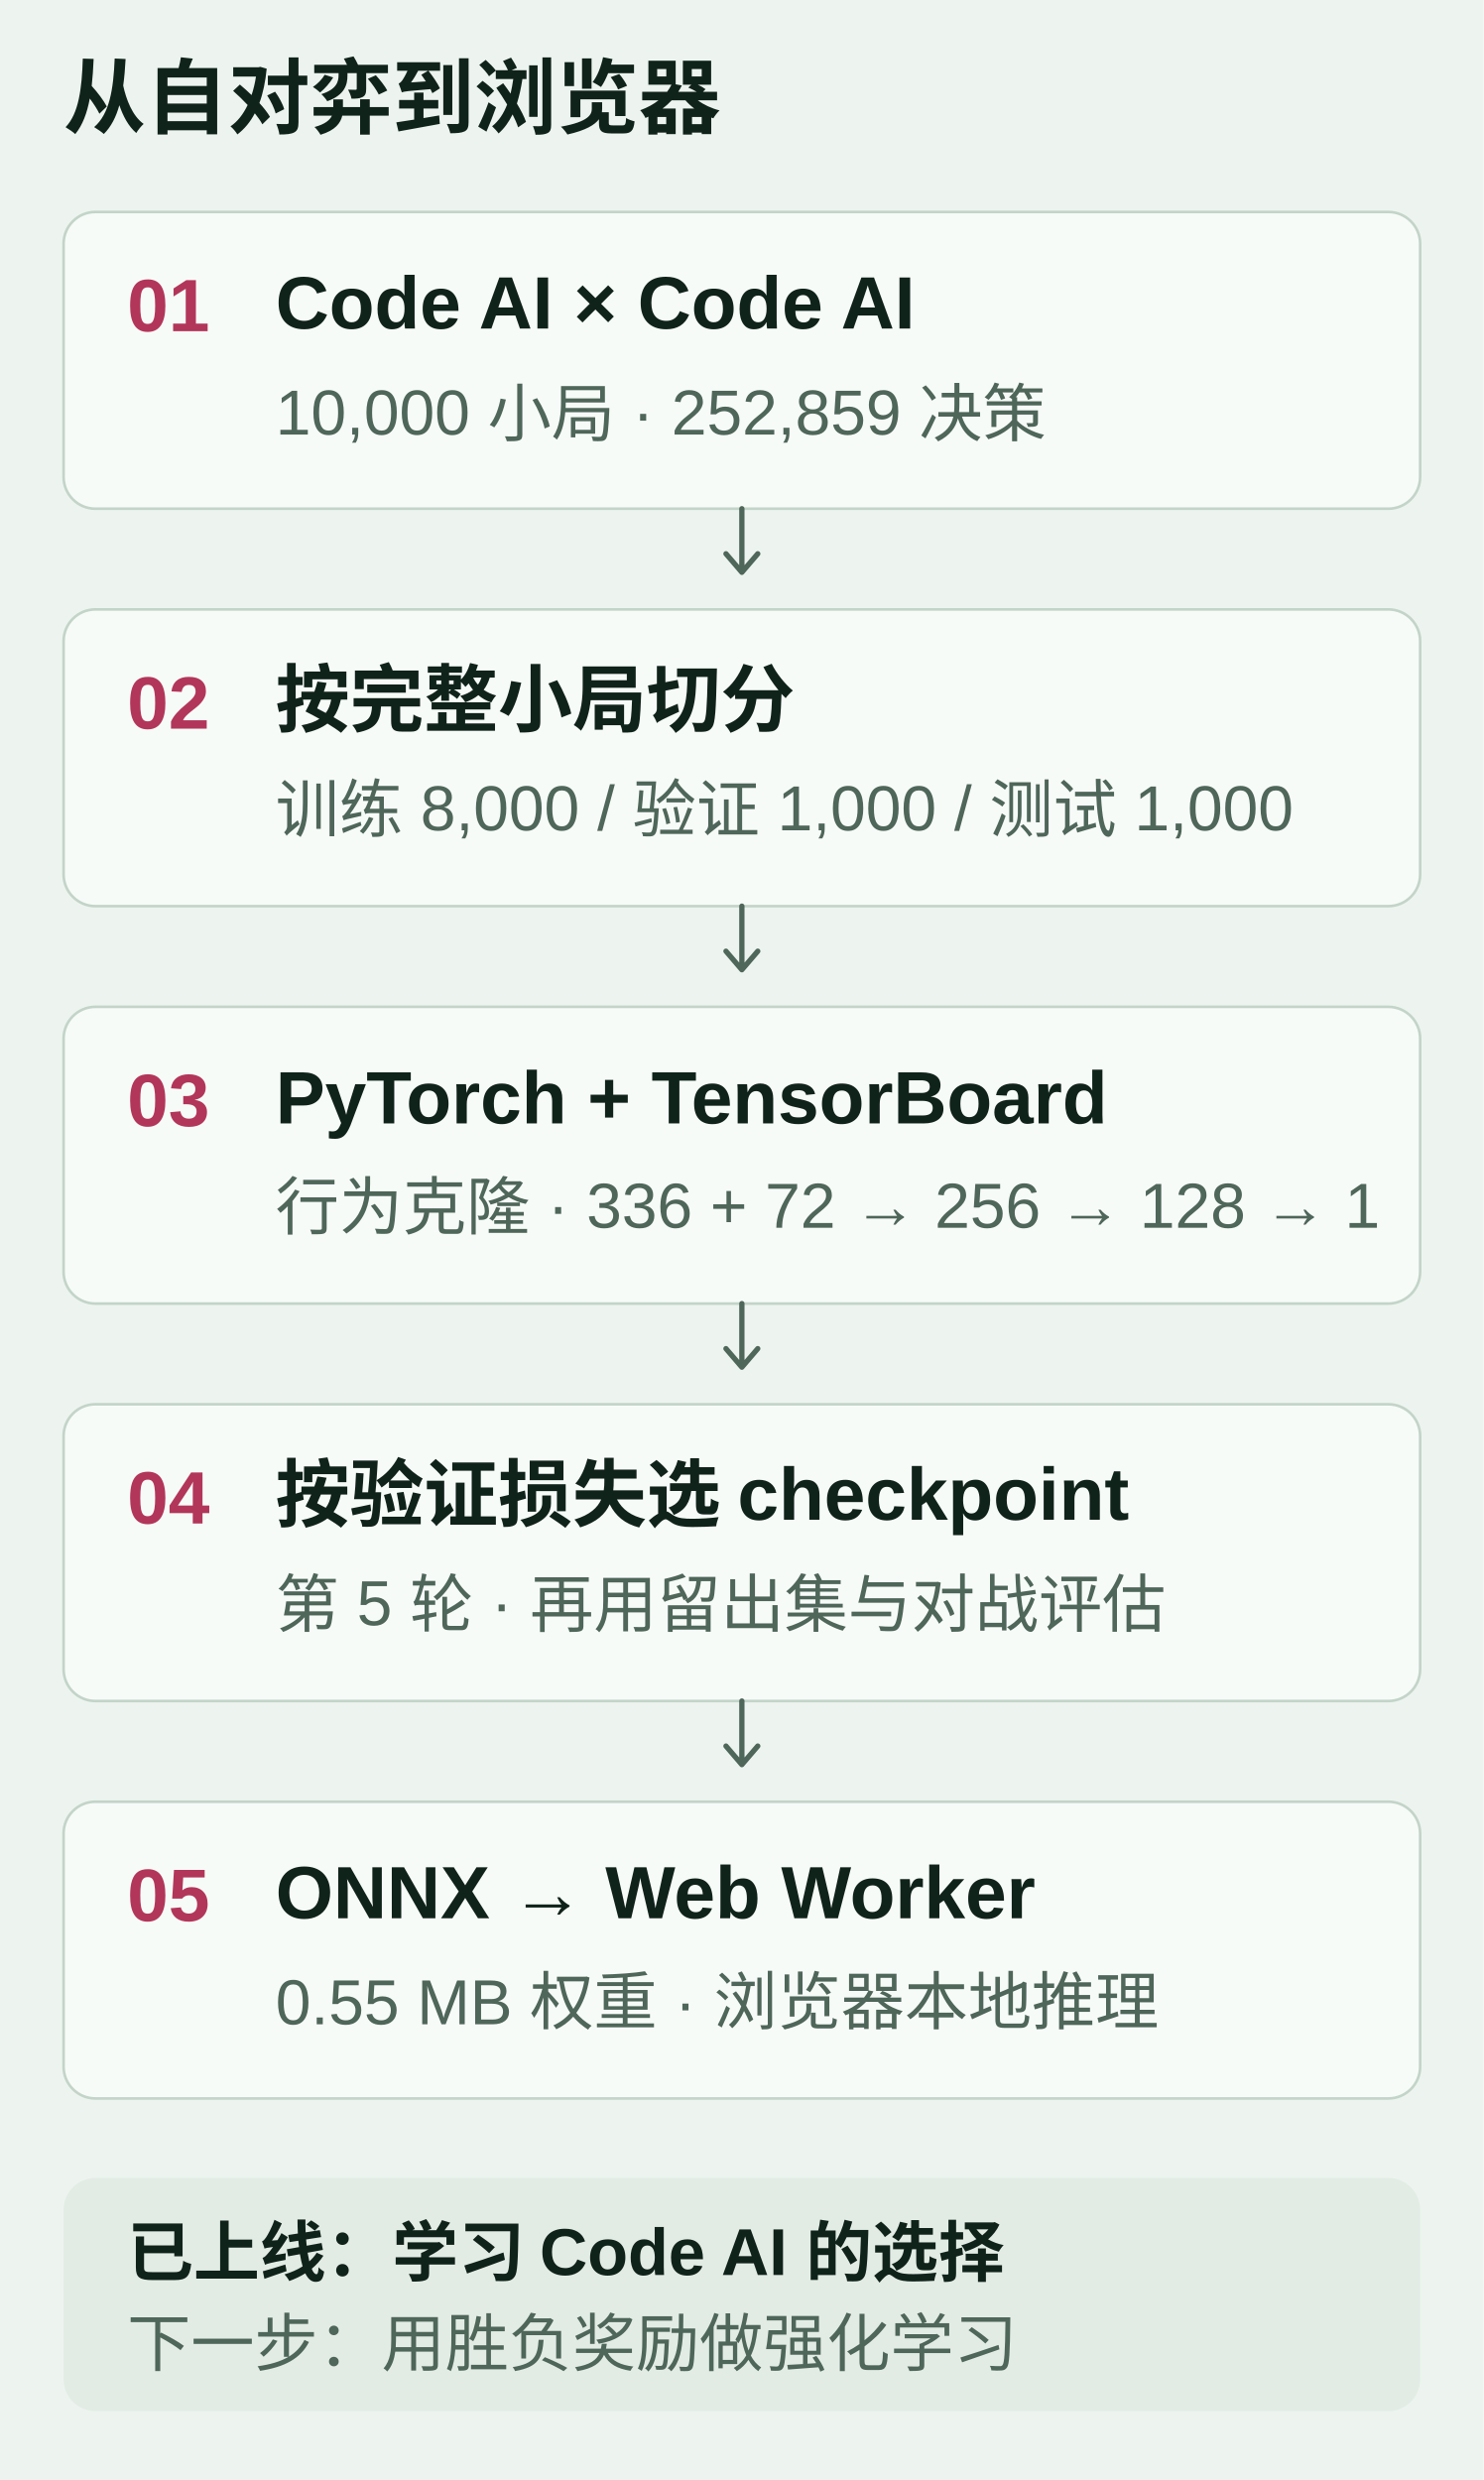
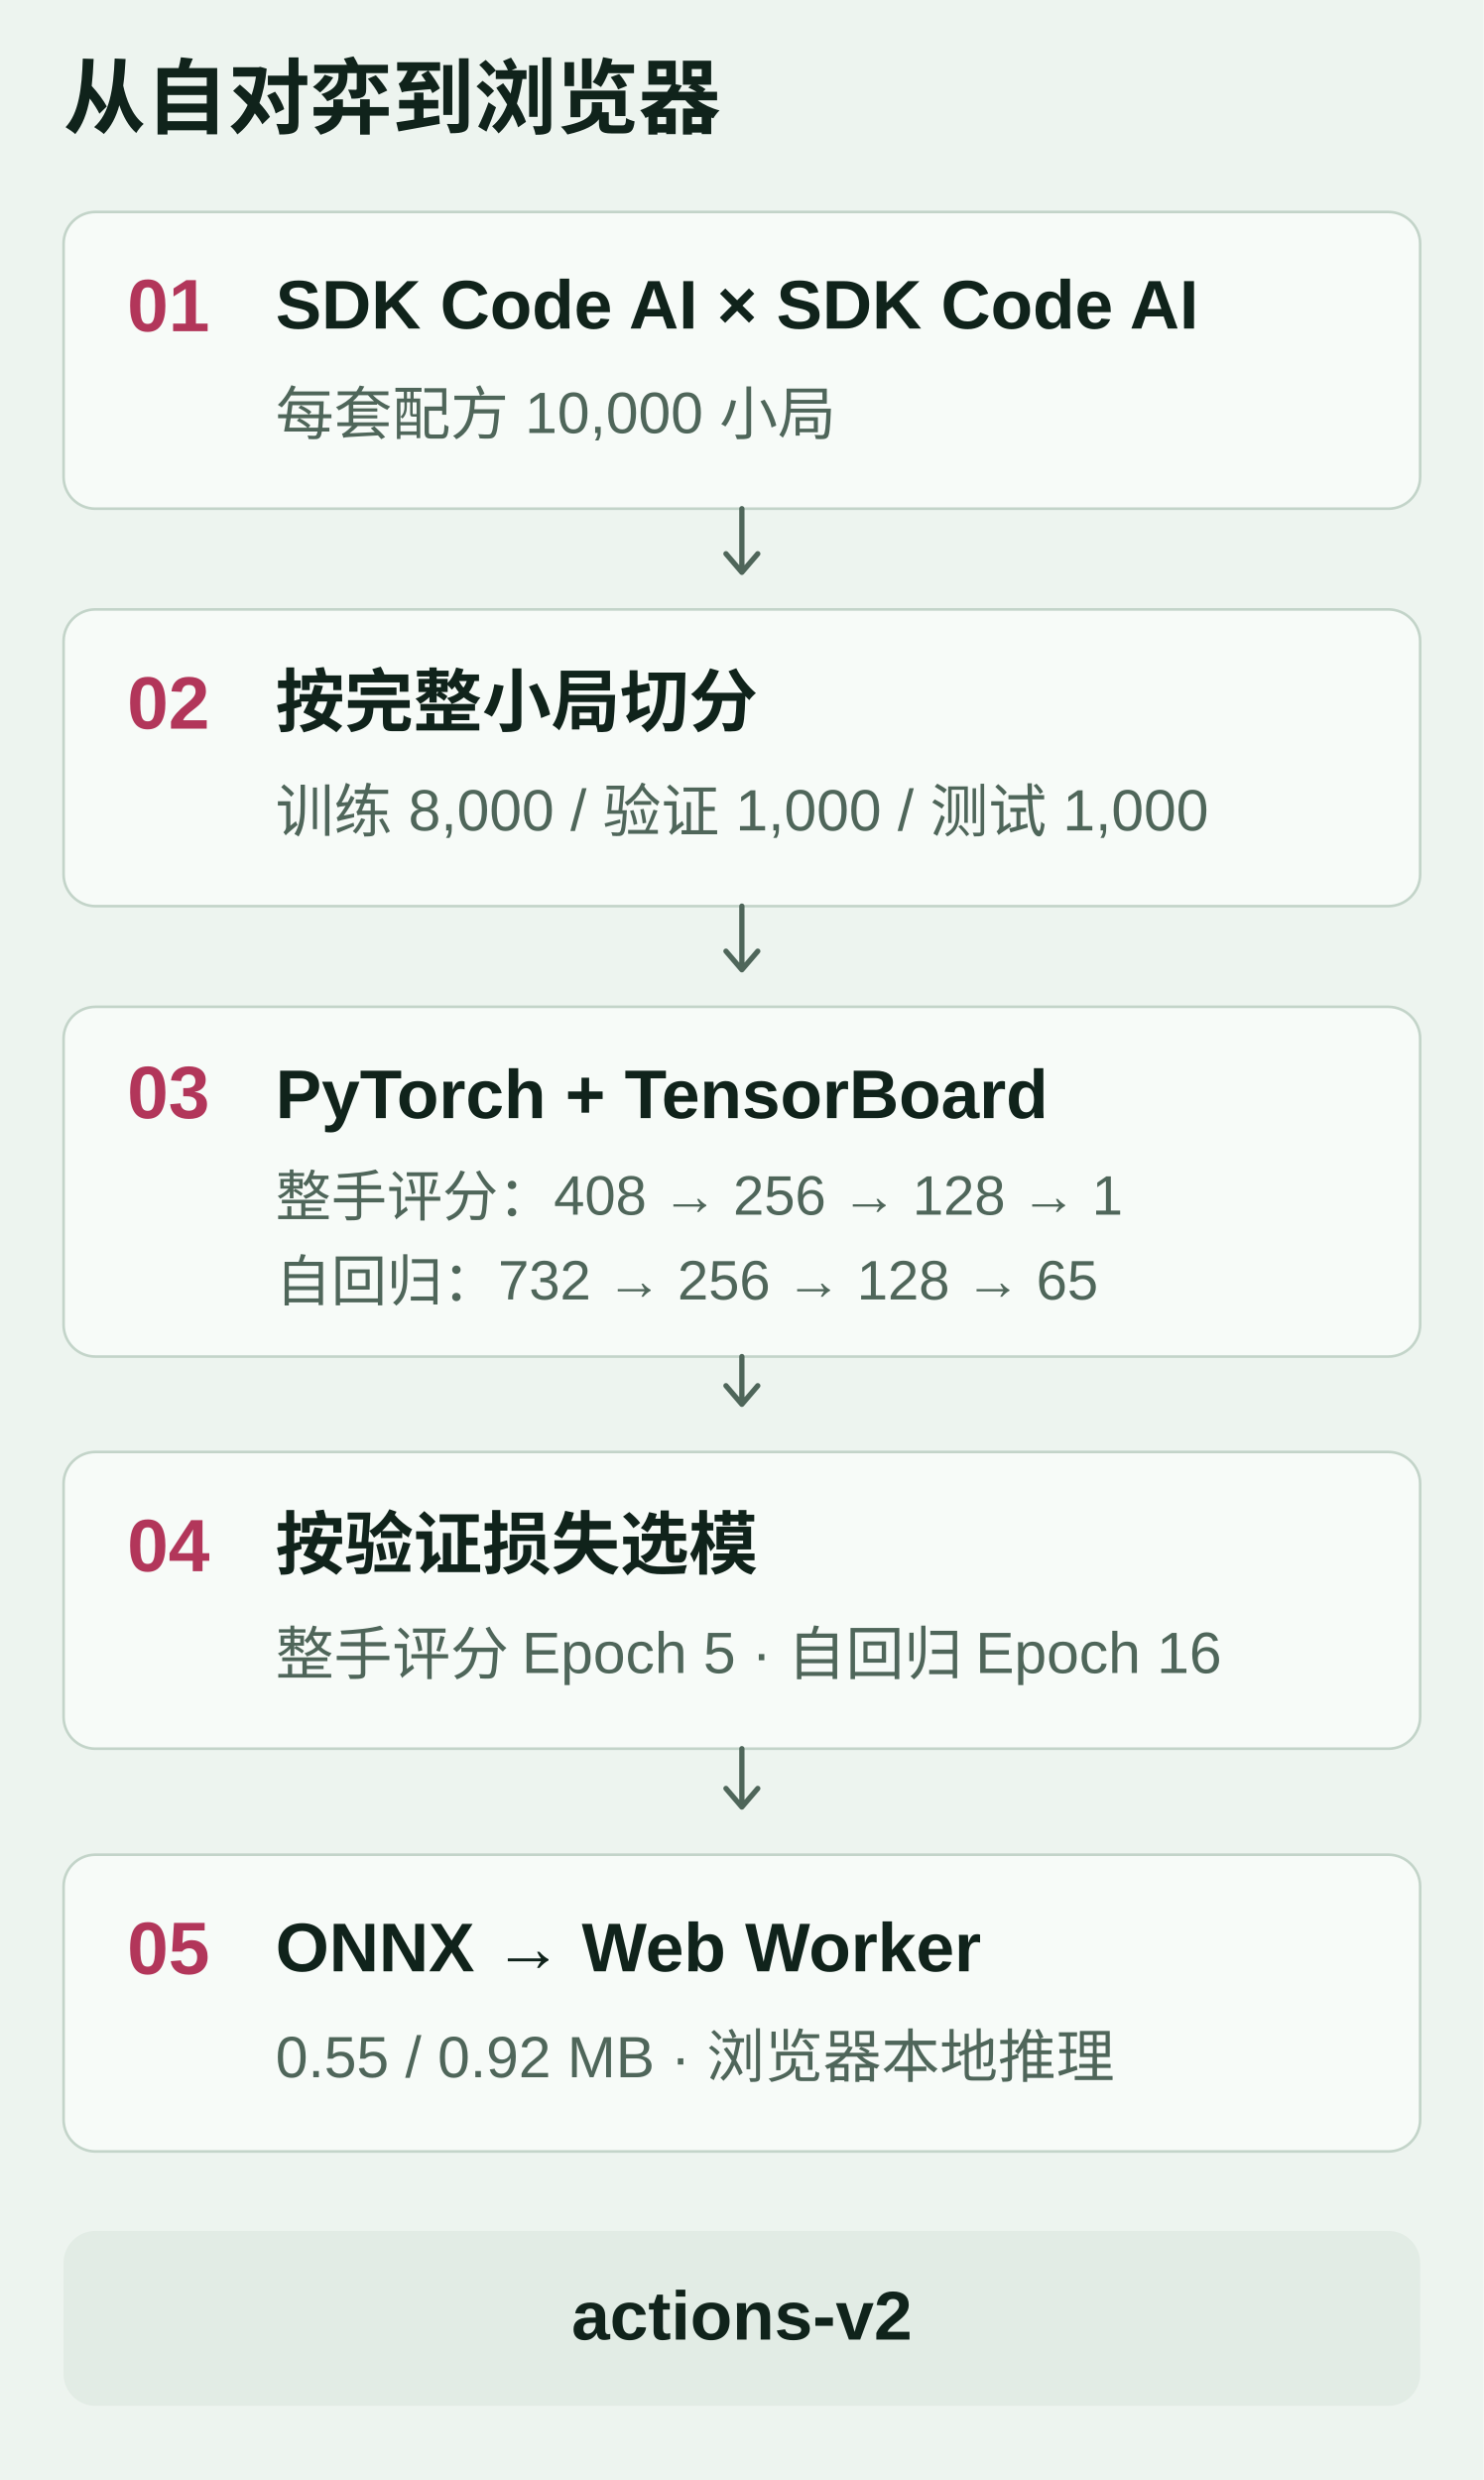
<svg xmlns="http://www.w3.org/2000/svg" width="560" height="936" viewBox="0 0 560 936" role="img" aria-labelledby="title desc" xml:lang="zh-CN">
  <style>text{font-family:Arial,'PingFang SC','Microsoft YaHei',sans-serif}</style>
  <rect width="560" height="936" fill="#EDF4EF" />
  <text x="24" y="48" font-size="31" fill="#10231B" font-weight="700" text-anchor="start">从自对弈到浏览器</text>
  <rect x="24" y="80" width="512" height="112" rx="12" fill="#F7FBF8" stroke="#C3D4C9" />
  <text x="48" y="125" font-size="28" fill="#B2365A" font-weight="700" text-anchor="start">01</text>
-   <text x="104" y="124" font-size="28" fill="#10231B" font-weight="700" text-anchor="start">Code AI × Code AI</text>
-   <text x="104" y="164" font-size="24" fill="#4F665A" font-weight="500" text-anchor="start">10,000 小局 · 252,859 决策</text>
+   <text x="104" y="124" font-size="26" fill="#10231B" font-weight="700" text-anchor="start">SDK Code AI × SDK Code AI</text>
+   <text x="104" y="164" font-size="22" fill="#4F665A" font-weight="500" text-anchor="start">每套配方 10,000 小局</text>
  <path d="M280 192v24m-6-7 6 7 6-7" stroke="#4F665A" stroke-width="2" fill="none" stroke-linecap="round" stroke-linejoin="round" />
  <rect x="24" y="230" width="512" height="112" rx="12" fill="#F7FBF8" stroke="#C3D4C9" />
  <text x="48" y="275" font-size="28" fill="#B2365A" font-weight="700" text-anchor="start">02</text>
-   <text x="104" y="274" font-size="28" fill="#10231B" font-weight="700" text-anchor="start">按完整小局切分</text>
-   <text x="104" y="314" font-size="24" fill="#4F665A" font-weight="500" text-anchor="start">训练 8,000 / 验证 1,000 / 测试 1,000</text>
+   <text x="104" y="274" font-size="26" fill="#10231B" font-weight="700" text-anchor="start">按完整小局切分</text>
+   <text x="104" y="314" font-size="22" fill="#4F665A" font-weight="500" text-anchor="start">训练 8,000 / 验证 1,000 / 测试 1,000</text>
  <path d="M280 342v24m-6-7 6 7 6-7" stroke="#4F665A" stroke-width="2" fill="none" stroke-linecap="round" stroke-linejoin="round" />
-   <rect x="24" y="380" width="512" height="112" rx="12" fill="#F7FBF8" stroke="#C3D4C9" />
-   <text x="48" y="425" font-size="28" fill="#B2365A" font-weight="700" text-anchor="start">03</text>
-   <text x="104" y="424" font-size="28" fill="#10231B" font-weight="700" text-anchor="start">PyTorch + TensorBoard</text>
-   <text x="104" y="464" font-size="24" fill="#4F665A" font-weight="500" text-anchor="start">行为克隆 · 336 + 72 → 256 → 128 → 1</text>
-   <path d="M280 492v24m-6-7 6 7 6-7" stroke="#4F665A" stroke-width="2" fill="none" stroke-linecap="round" stroke-linejoin="round" />
-   <rect x="24" y="530" width="512" height="112" rx="12" fill="#F7FBF8" stroke="#C3D4C9" />
-   <text x="48" y="575" font-size="28" fill="#B2365A" font-weight="700" text-anchor="start">04</text>
-   <text x="104" y="574" font-size="28" fill="#10231B" font-weight="700" text-anchor="start">按验证损失选 checkpoint</text>
-   <text x="104" y="614" font-size="24" fill="#4F665A" font-weight="500" text-anchor="start">第 5 轮 · 再用留出集与对战评估</text>
-   <path d="M280 642v24m-6-7 6 7 6-7" stroke="#4F665A" stroke-width="2" fill="none" stroke-linecap="round" stroke-linejoin="round" />
-   <rect x="24" y="680" width="512" height="112" rx="12" fill="#F7FBF8" stroke="#C3D4C9" />
-   <text x="48" y="725" font-size="28" fill="#B2365A" font-weight="700" text-anchor="start">05</text>
-   <text x="104" y="724" font-size="28" fill="#10231B" font-weight="700" text-anchor="start">ONNX → Web Worker</text>
-   <text x="104" y="764" font-size="24" fill="#4F665A" font-weight="500" text-anchor="start">0.55 MB 权重 · 浏览器本地推理</text>
-   <rect x="24" y="822" width="512" height="88" rx="12" fill="#E2ECE5" stroke="none" />
-   <text x="48" y="859" font-size="25" fill="#10231B" font-weight="600" text-anchor="start">已上线：学习 Code AI 的选择</text>
-   <text x="48" y="893" font-size="24" fill="#4F665A" font-weight="500" text-anchor="start">下一步：用胜负奖励做强化学习</text>
+   <rect x="24" y="380" width="512" height="132" rx="12" fill="#F7FBF8" stroke="#C3D4C9" />
+   <text x="48" y="422" font-size="28" fill="#B2365A" font-weight="700" text-anchor="start">03</text>
+   <text x="104" y="422" font-size="26" fill="#10231B" font-weight="700" text-anchor="start">PyTorch + TensorBoard</text>
+   <text x="104" y="459" font-size="21" fill="#4F665A" font-weight="500" text-anchor="start">整手评分：408 → 256 → 128 → 1</text>
+   <text x="104" y="491" font-size="21" fill="#4F665A" font-weight="500" text-anchor="start">自回归：732 → 256 → 128 → 65</text>
+   <path d="M280 512v18m-6-7 6 7 6-7" stroke="#4F665A" stroke-width="2" fill="none" stroke-linecap="round" stroke-linejoin="round" />
+   <rect x="24" y="548" width="512" height="112" rx="12" fill="#F7FBF8" stroke="#C3D4C9" />
+   <text x="48" y="593" font-size="28" fill="#B2365A" font-weight="700" text-anchor="start">04</text>
+   <text x="104" y="592" font-size="26" fill="#10231B" font-weight="700" text-anchor="start">按验证损失选模</text>
+   <text x="104" y="632" font-size="22" fill="#4F665A" font-weight="500" text-anchor="start">整手评分 Epoch 5 · 自回归 Epoch 16</text>
+   <path d="M280 660v22m-6-7 6 7 6-7" stroke="#4F665A" stroke-width="2" fill="none" stroke-linecap="round" stroke-linejoin="round" />
+   <rect x="24" y="700" width="512" height="112" rx="12" fill="#F7FBF8" stroke="#C3D4C9" />
+   <text x="48" y="745" font-size="28" fill="#B2365A" font-weight="700" text-anchor="start">05</text>
+   <text x="104" y="744" font-size="26" fill="#10231B" font-weight="700" text-anchor="start">ONNX → Web Worker</text>
+   <text x="104" y="784" font-size="22" fill="#4F665A" font-weight="500" text-anchor="start">0.55 / 0.92 MB · 浏览器本地推理</text>
+   <rect x="24" y="842" width="512" height="66" rx="12" fill="#E2ECE5" stroke="none" />
+   <text x="280" y="883" font-size="26" fill="#10231B" font-weight="700" text-anchor="middle">actions-v2</text>
</svg>
